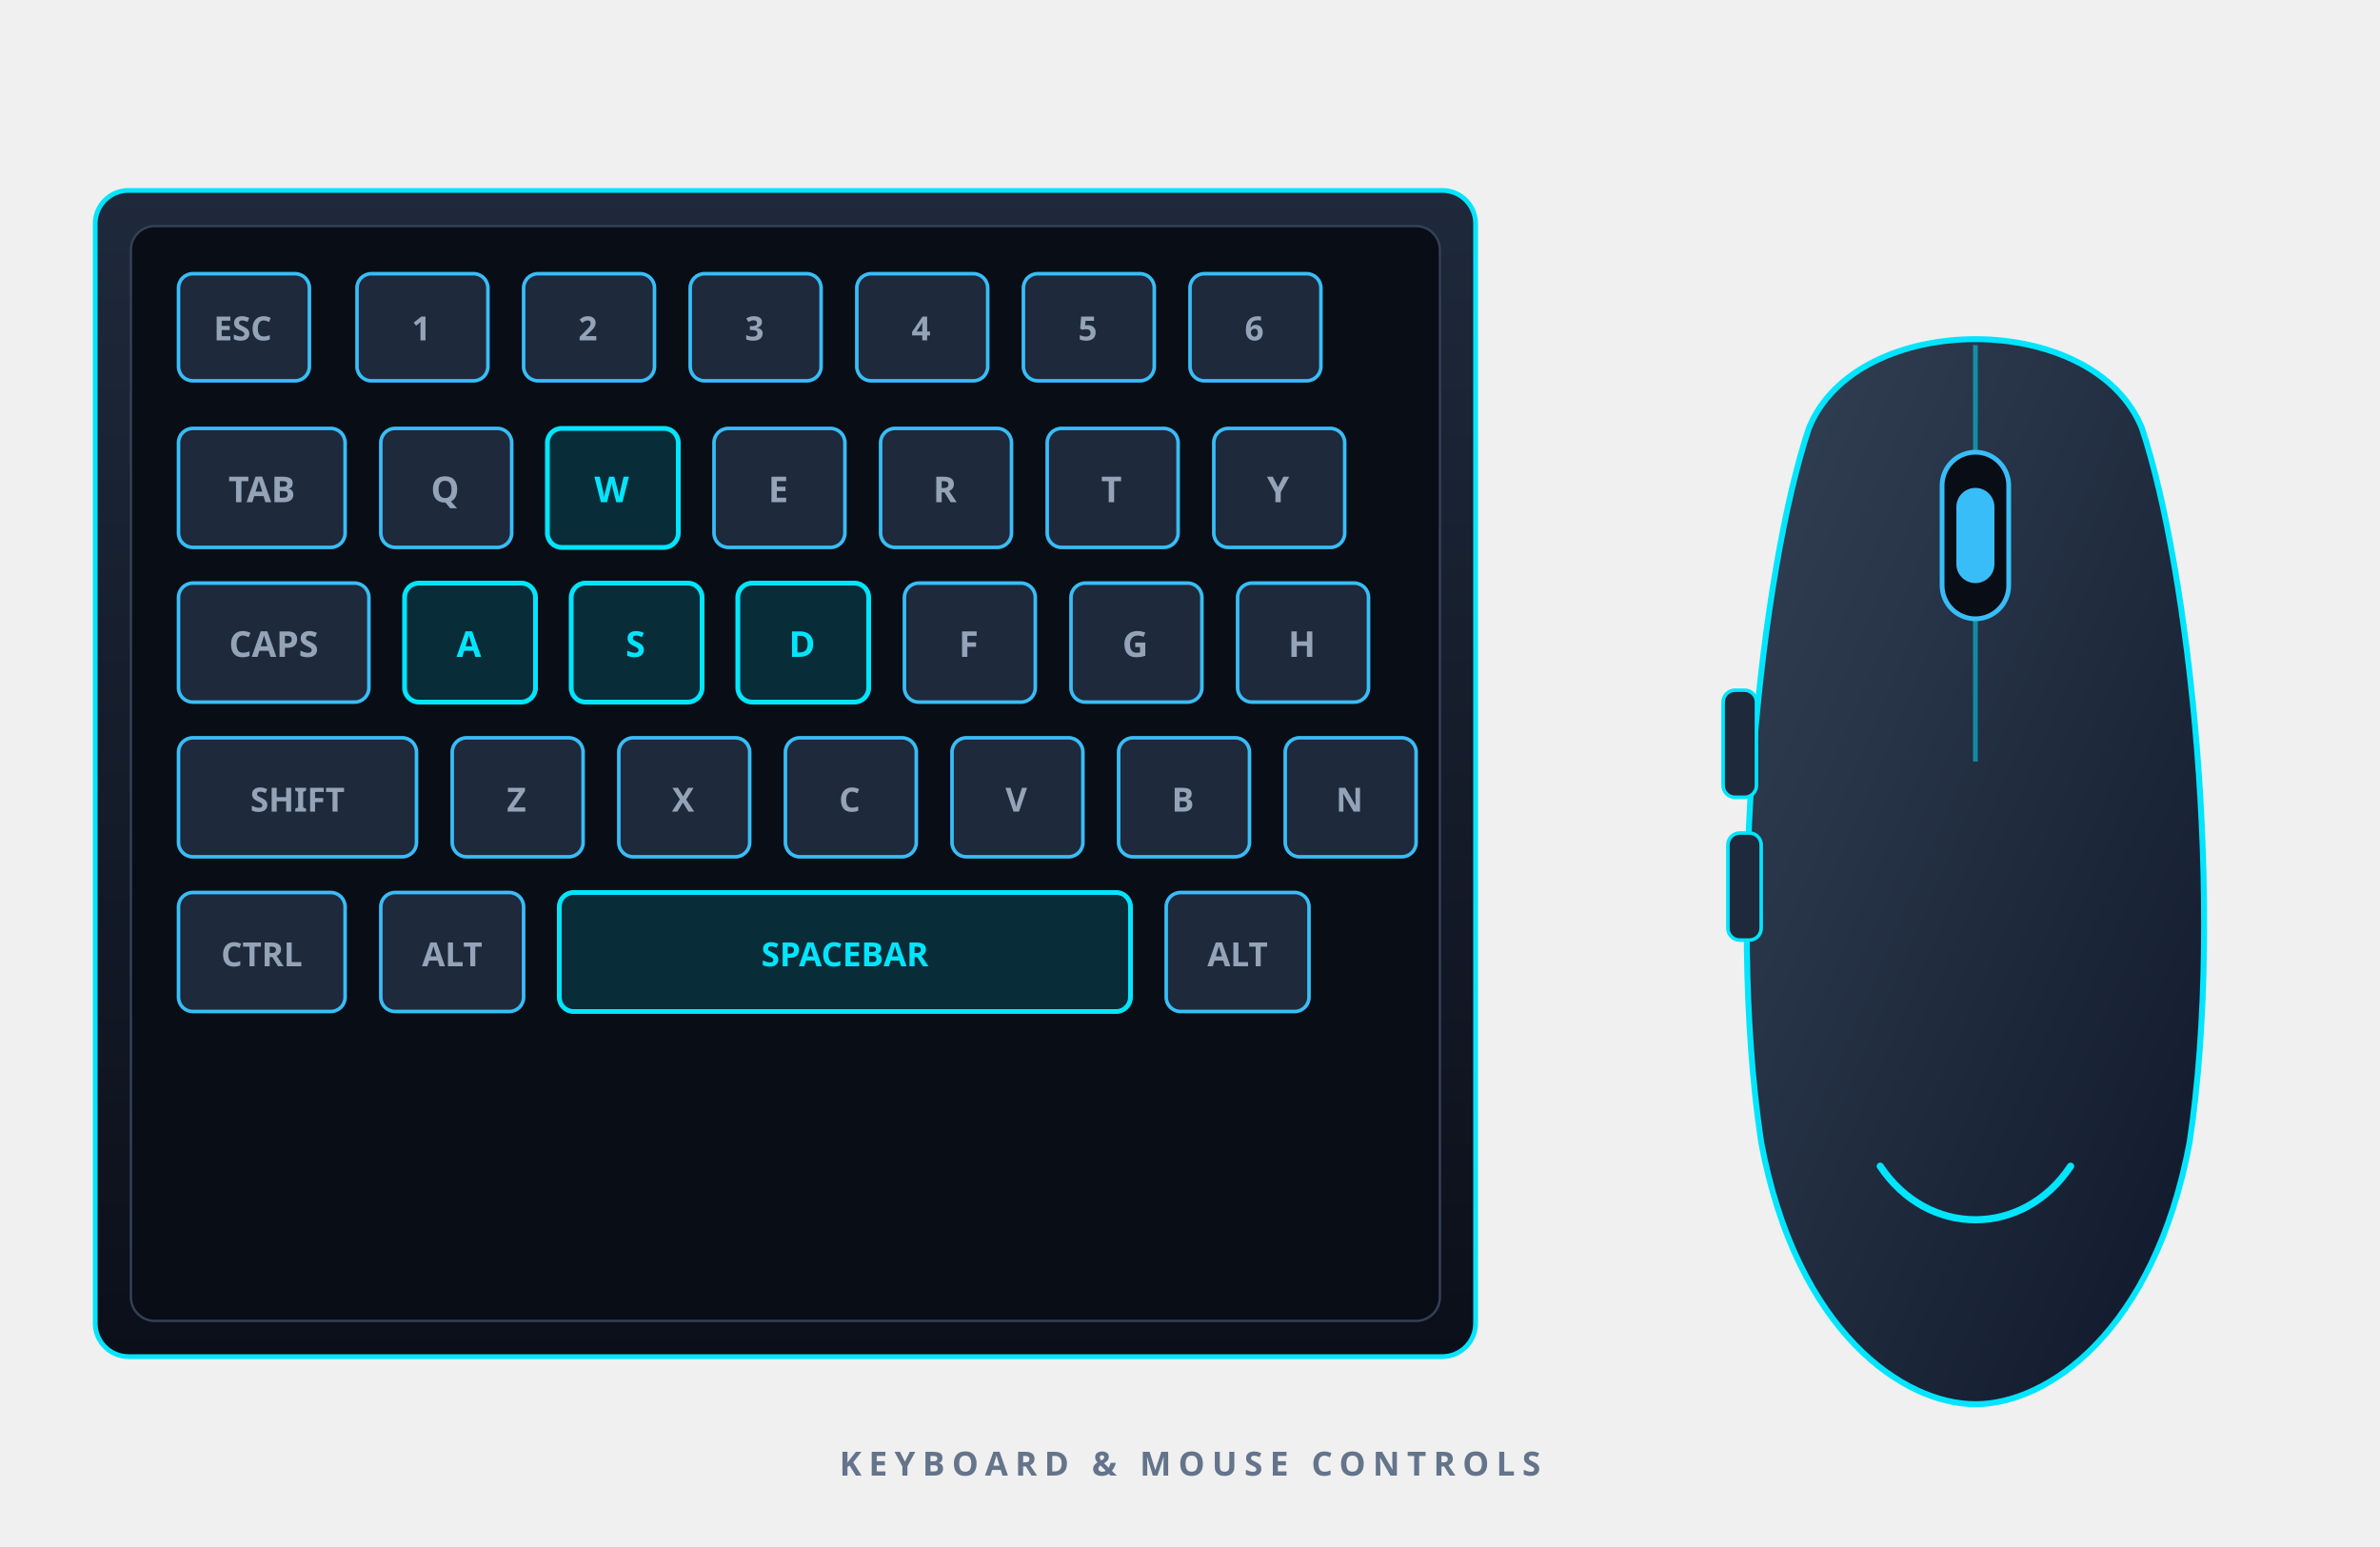
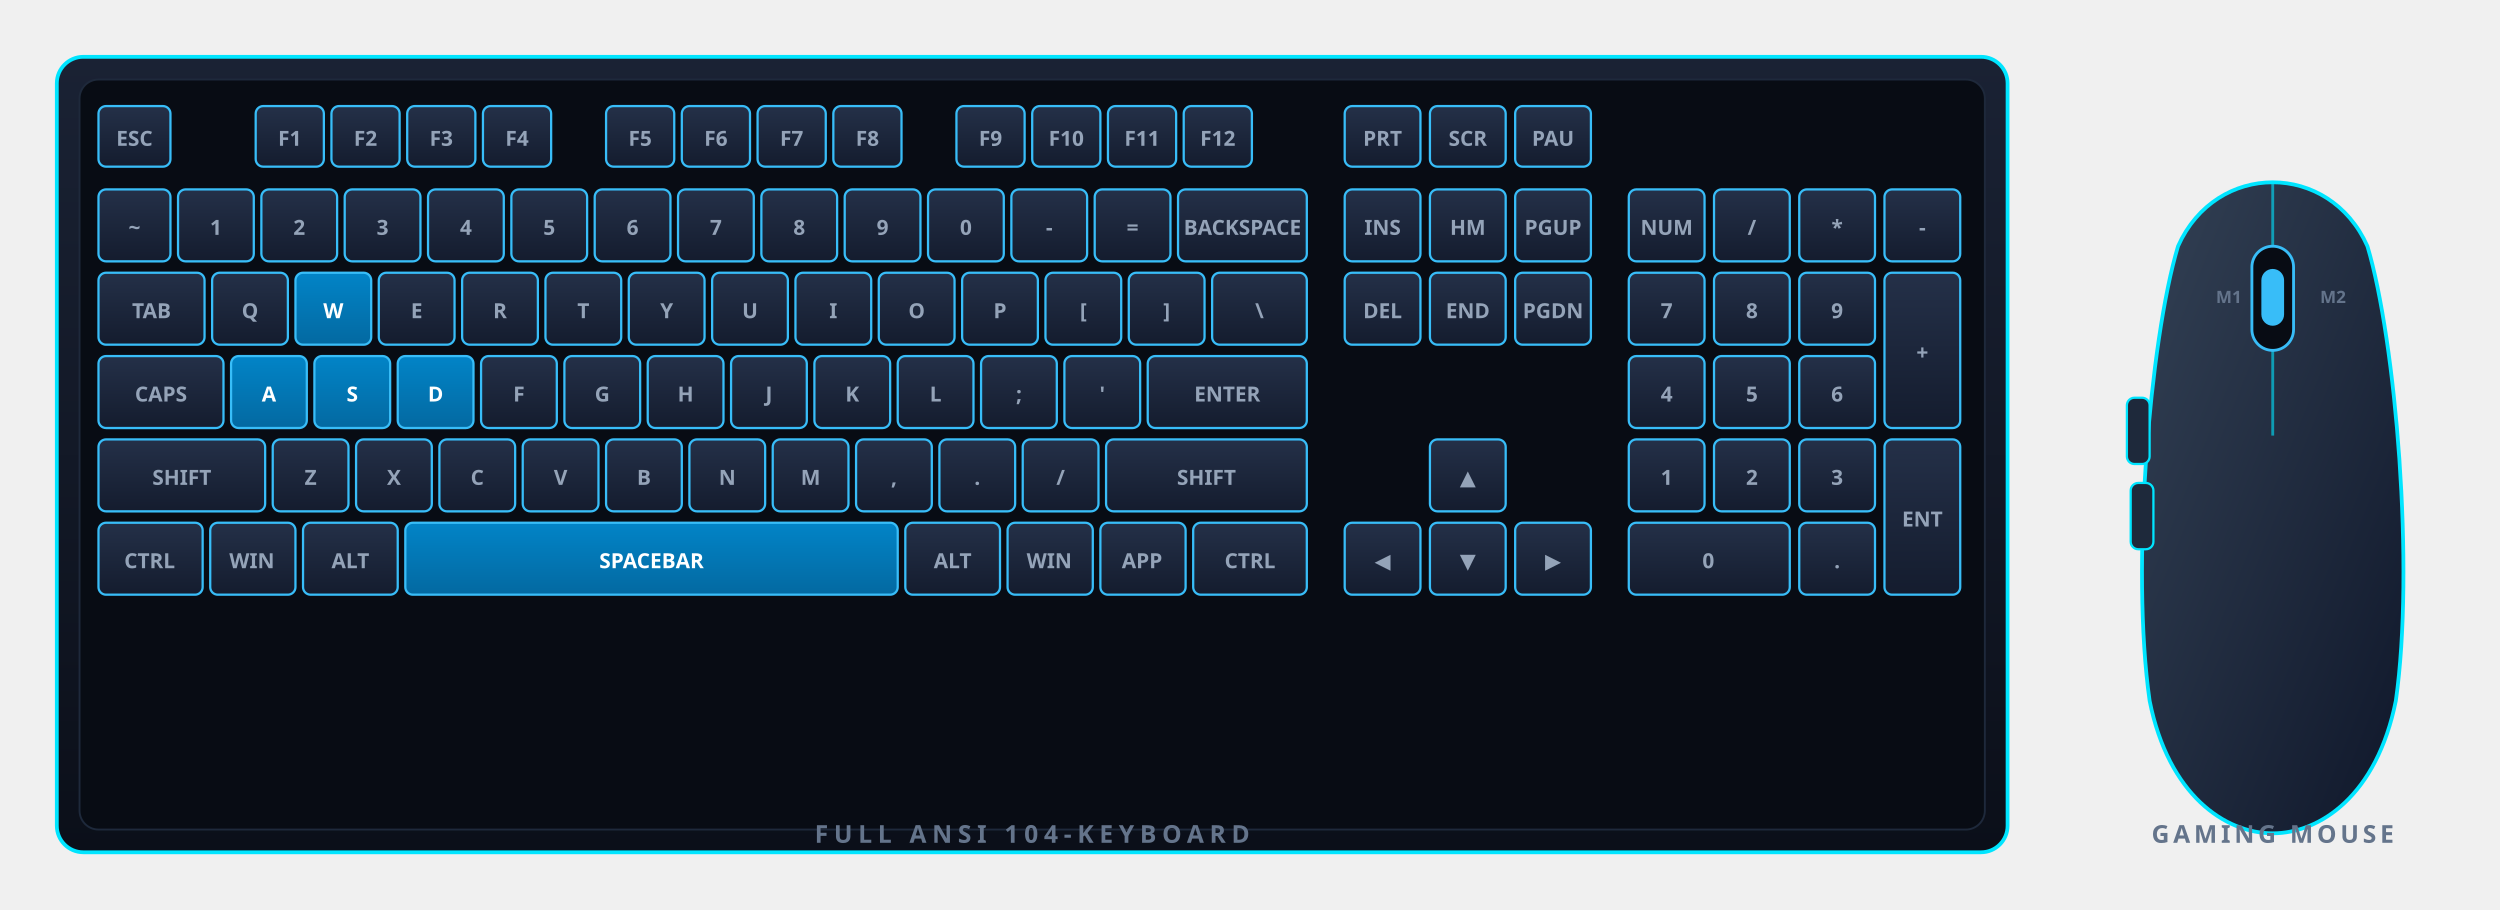
- <svg xmlns="http://www.w3.org/2000/svg" viewBox="0 0 1000 650" width="1000" height="650">
+ <svg xmlns="http://www.w3.org/2000/svg" viewBox="0 0 1320 480" width="1320" height="480">
  <defs>
-     <linearGradient id="chassis-grad" x1="0%" y1="0%" x2="0%" y2="100%">
-       <stop offset="0%" stop-color="#1E293B" />
+     <linearGradient id="kb-chassis" x1="0%" y1="0%" x2="0%" y2="100%">
+       <stop offset="0%" stop-color="#1A2234" />
      <stop offset="100%" stop-color="#0B0F19" />
    </linearGradient>
    <linearGradient id="mouse-grad" x1="0%" y1="0%" x2="100%" y2="100%">
      <stop offset="0%" stop-color="#334155" />
      <stop offset="100%" stop-color="#0F172A" />
    </linearGradient>
-     <filter id="cyan-glow">
-       <feGaussianBlur stdDeviation="6" result="blur" />
-       <feComposite in="SourceGraphic" in2="blur" operator="over" />
-     </filter>
+     <linearGradient id="key-grad" x1="0%" y1="0%" x2="0%" y2="100%">
+       <stop offset="0%" stop-color="#243048" />
+       <stop offset="100%" stop-color="#141C2E" />
+     </linearGradient>
+     <linearGradient id="accent-key-grad" x1="0%" y1="0%" x2="0%" y2="100%">
+       <stop offset="0%" stop-color="#0284C7" />
+       <stop offset="100%" stop-color="#0369A1" />
+     </linearGradient>
  </defs>
-   <rect x="40" y="80" width="580" height="490" rx="14" fill="url(#chassis-grad)" stroke="#00E5FF" stroke-width="2" />
-   <rect x="55" y="95" width="550" height="460" rx="10" fill="#090D16" stroke="#334155" stroke-width="1" />
-   <g fill="#1E293B" stroke="#38BDF8" stroke-width="1.5" rx="6">
-     <rect x="75" y="115" width="55" height="45" rx="6" />
-     <rect x="150" y="115" width="55" height="45" rx="6" />
-     <rect x="220" y="115" width="55" height="45" rx="6" />
-     <rect x="290" y="115" width="55" height="45" rx="6" />
-     <rect x="360" y="115" width="55" height="45" rx="6" />
-     <rect x="430" y="115" width="55" height="45" rx="6" />
-     <rect x="500" y="115" width="55" height="45" rx="6" />
+   <rect x="30" y="30" width="1030" height="420" rx="14" fill="url(#kb-chassis)" stroke="#00E5FF" stroke-width="2" />
+   <rect x="42" y="42" width="1006" height="396" rx="10" fill="#080C14" stroke="#1E293B" stroke-width="1" />
+   <g fill="url(#key-grad)" stroke="#38BDF8" stroke-width="1.2" rx="4">
+     <rect x="52" y="56" width="38" height="32" rx="4" />
+     <rect x="135" y="56" width="36" height="32" rx="4" />
+     <rect x="175" y="56" width="36" height="32" rx="4" />
+     <rect x="215" y="56" width="36" height="32" rx="4" />
+     <rect x="255" y="56" width="36" height="32" rx="4" />
+     <rect x="320" y="56" width="36" height="32" rx="4" />
+     <rect x="360" y="56" width="36" height="32" rx="4" />
+     <rect x="400" y="56" width="36" height="32" rx="4" />
+     <rect x="440" y="56" width="36" height="32" rx="4" />
+     <rect x="505" y="56" width="36" height="32" rx="4" />
+     <rect x="545" y="56" width="36" height="32" rx="4" />
+     <rect x="585" y="56" width="36" height="32" rx="4" />
+     <rect x="625" y="56" width="36" height="32" rx="4" />
+     <rect x="710" y="56" width="40" height="32" rx="4" />
+     <rect x="755" y="56" width="40" height="32" rx="4" />
+     <rect x="800" y="56" width="40" height="32" rx="4" />
+     <rect x="52" y="100" width="38" height="38" rx="4" />
+     <rect x="94" y="100" width="40" height="38" rx="4" />
+     <rect x="138" y="100" width="40" height="38" rx="4" />
+     <rect x="182" y="100" width="40" height="38" rx="4" />
+     <rect x="226" y="100" width="40" height="38" rx="4" />
+     <rect x="270" y="100" width="40" height="38" rx="4" />
+     <rect x="314" y="100" width="40" height="38" rx="4" />
+     <rect x="358" y="100" width="40" height="38" rx="4" />
+     <rect x="402" y="100" width="40" height="38" rx="4" />
+     <rect x="446" y="100" width="40" height="38" rx="4" />
+     <rect x="490" y="100" width="40" height="38" rx="4" />
+     <rect x="534" y="100" width="40" height="38" rx="4" />
+     <rect x="578" y="100" width="40" height="38" rx="4" />
+     <rect x="622" y="100" width="68" height="38" rx="4" />
+     <rect x="710" y="100" width="40" height="38" rx="4" />
+     <rect x="755" y="100" width="40" height="38" rx="4" />
+     <rect x="800" y="100" width="40" height="38" rx="4" />
+     <rect x="860" y="100" width="40" height="38" rx="4" />
+     <rect x="905" y="100" width="40" height="38" rx="4" />
+     <rect x="950" y="100" width="40" height="38" rx="4" />
+     <rect x="995" y="100" width="40" height="38" rx="4" />
+     <rect x="52" y="144" width="56" height="38" rx="4" />
+     <rect x="112" y="144" width="40" height="38" rx="4" />
+     <rect x="156" y="144" width="40" height="38" rx="4" fill="url(#accent-key-grad)" />
+     <rect x="200" y="144" width="40" height="38" rx="4" />
+     <rect x="244" y="144" width="40" height="38" rx="4" />
+     <rect x="288" y="144" width="40" height="38" rx="4" />
+     <rect x="332" y="144" width="40" height="38" rx="4" />
+     <rect x="376" y="144" width="40" height="38" rx="4" />
+     <rect x="420" y="144" width="40" height="38" rx="4" />
+     <rect x="464" y="144" width="40" height="38" rx="4" />
+     <rect x="508" y="144" width="40" height="38" rx="4" />
+     <rect x="552" y="144" width="40" height="38" rx="4" />
+     <rect x="596" y="144" width="40" height="38" rx="4" />
+     <rect x="640" y="144" width="50" height="38" rx="4" />
+     <rect x="710" y="144" width="40" height="38" rx="4" />
+     <rect x="755" y="144" width="40" height="38" rx="4" />
+     <rect x="800" y="144" width="40" height="38" rx="4" />
+     <rect x="860" y="144" width="40" height="38" rx="4" />
+     <rect x="905" y="144" width="40" height="38" rx="4" />
+     <rect x="950" y="144" width="40" height="38" rx="4" />
+     <rect x="995" y="144" width="40" height="82" rx="4" />
+     <rect x="52" y="188" width="66" height="38" rx="4" />
+     <rect x="122" y="188" width="40" height="38" rx="4" fill="url(#accent-key-grad)" />
+     <rect x="166" y="188" width="40" height="38" rx="4" fill="url(#accent-key-grad)" />
+     <rect x="210" y="188" width="40" height="38" rx="4" fill="url(#accent-key-grad)" />
+     <rect x="254" y="188" width="40" height="38" rx="4" />
+     <rect x="298" y="188" width="40" height="38" rx="4" />
+     <rect x="342" y="188" width="40" height="38" rx="4" />
+     <rect x="386" y="188" width="40" height="38" rx="4" />
+     <rect x="430" y="188" width="40" height="38" rx="4" />
+     <rect x="474" y="188" width="40" height="38" rx="4" />
+     <rect x="518" y="188" width="40" height="38" rx="4" />
+     <rect x="562" y="188" width="40" height="38" rx="4" />
+     <rect x="606" y="188" width="84" height="38" rx="4" />
+     <rect x="860" y="188" width="40" height="38" rx="4" />
+     <rect x="905" y="188" width="40" height="38" rx="4" />
+     <rect x="950" y="188" width="40" height="38" rx="4" />
+     <rect x="52" y="232" width="88" height="38" rx="4" />
+     <rect x="144" y="232" width="40" height="38" rx="4" />
+     <rect x="188" y="232" width="40" height="38" rx="4" />
+     <rect x="232" y="232" width="40" height="38" rx="4" />
+     <rect x="276" y="232" width="40" height="38" rx="4" />
+     <rect x="320" y="232" width="40" height="38" rx="4" />
+     <rect x="364" y="232" width="40" height="38" rx="4" />
+     <rect x="408" y="232" width="40" height="38" rx="4" />
+     <rect x="452" y="232" width="40" height="38" rx="4" />
+     <rect x="496" y="232" width="40" height="38" rx="4" />
+     <rect x="540" y="232" width="40" height="38" rx="4" />
+     <rect x="584" y="232" width="106" height="38" rx="4" />
+     <rect x="755" y="232" width="40" height="38" rx="4" />
+     <rect x="860" y="232" width="40" height="38" rx="4" />
+     <rect x="905" y="232" width="40" height="38" rx="4" />
+     <rect x="950" y="232" width="40" height="38" rx="4" />
+     <rect x="995" y="232" width="40" height="82" rx="4" />
+     <rect x="52" y="276" width="55" height="38" rx="4" />
+     <rect x="111" y="276" width="45" height="38" rx="4" />
+     <rect x="160" y="276" width="50" height="38" rx="4" />
+     <rect x="214" y="276" width="260" height="38" rx="4" fill="url(#accent-key-grad)" />
+     <rect x="478" y="276" width="50" height="38" rx="4" />
+     <rect x="532" y="276" width="45" height="38" rx="4" />
+     <rect x="581" y="276" width="45" height="38" rx="4" />
+     <rect x="630" y="276" width="60" height="38" rx="4" />
+     <rect x="710" y="276" width="40" height="38" rx="4" />
+     <rect x="755" y="276" width="40" height="38" rx="4" />
+     <rect x="800" y="276" width="40" height="38" rx="4" />
+     <rect x="860" y="276" width="85" height="38" rx="4" />
+     <rect x="950" y="276" width="40" height="38" rx="4" />
  </g>
-   <g fill="#94A3B8" font-size="14" font-weight="700" font-family="system-ui, sans-serif" text-anchor="middle">
-     <text x="102" y="143">ESC</text>
-     <text x="177" y="143">1</text>
-     <text x="247" y="143">2</text>
-     <text x="317" y="143">3</text>
-     <text x="387" y="143">4</text>
-     <text x="457" y="143">5</text>
-     <text x="527" y="143">6</text>
+   <g fill="#94A3B8" font-size="11" font-weight="700" font-family="system-ui, sans-serif" text-anchor="middle">
+     <text x="71" y="77">ESC</text>
+     <text x="153" y="77">F1</text>
+     <text x="193" y="77">F2</text>
+     <text x="233" y="77">F3</text>
+     <text x="273" y="77">F4</text>
+     <text x="338" y="77">F5</text>
+     <text x="378" y="77">F6</text>
+     <text x="418" y="77">F7</text>
+     <text x="458" y="77">F8</text>
+     <text x="523" y="77">F9</text>
+     <text x="563" y="77">F10</text>
+     <text x="603" y="77">F11</text>
+     <text x="643" y="77">F12</text>
+     <text x="730" y="77">PRT</text>
+     <text x="775" y="77">SCR</text>
+     <text x="820" y="77">PAU</text>
+     <text x="71" y="124">~</text>
+     <text x="114" y="124">1</text>
+     <text x="158" y="124">2</text>
+     <text x="202" y="124">3</text>
+     <text x="246" y="124">4</text>
+     <text x="290" y="124">5</text>
+     <text x="334" y="124">6</text>
+     <text x="378" y="124">7</text>
+     <text x="422" y="124">8</text>
+     <text x="466" y="124">9</text>
+     <text x="510" y="124">0</text>
+     <text x="554" y="124">-</text>
+     <text x="598" y="124">=</text>
+     <text x="656" y="124">BACKSPACE</text>
+     <text x="730" y="124">INS</text>
+     <text x="775" y="124">HM</text>
+     <text x="820" y="124">PGUP</text>
+     <text x="880" y="124">NUM</text>
+     <text x="925" y="124">/</text>
+     <text x="970" y="124">*</text>
+     <text x="1015" y="124">-</text>
+     <text x="80" y="168">TAB</text>
+     <text x="132" y="168">Q</text>
+     <text x="176" y="168" fill="#FFF">W</text>
+     <text x="220" y="168">E</text>
+     <text x="264" y="168">R</text>
+     <text x="308" y="168">T</text>
+     <text x="352" y="168">Y</text>
+     <text x="396" y="168">U</text>
+     <text x="440" y="168">I</text>
+     <text x="484" y="168">O</text>
+     <text x="528" y="168">P</text>
+     <text x="572" y="168">[</text>
+     <text x="616" y="168">]</text>
+     <text x="665" y="168">\</text>
+     <text x="730" y="168">DEL</text>
+     <text x="775" y="168">END</text>
+     <text x="820" y="168">PGDN</text>
+     <text x="880" y="168">7</text>
+     <text x="925" y="168">8</text>
+     <text x="970" y="168">9</text>
+     <text x="1015" y="190">+</text>
+     <text x="85" y="212">CAPS</text>
+     <text x="142" y="212" fill="#FFF">A</text>
+     <text x="186" y="212" fill="#FFF">S</text>
+     <text x="230" y="212" fill="#FFF">D</text>
+     <text x="274" y="212">F</text>
+     <text x="318" y="212">G</text>
+     <text x="362" y="212">H</text>
+     <text x="406" y="212">J</text>
+     <text x="450" y="212">K</text>
+     <text x="494" y="212">L</text>
+     <text x="538" y="212">;</text>
+     <text x="582" y="212">'</text>
+     <text x="648" y="212">ENTER</text>
+     <text x="880" y="212">4</text>
+     <text x="925" y="212">5</text>
+     <text x="970" y="212">6</text>
+     <text x="96" y="256">SHIFT</text>
+     <text x="164" y="256">Z</text>
+     <text x="208" y="256">X</text>
+     <text x="252" y="256">C</text>
+     <text x="296" y="256">V</text>
+     <text x="340" y="256">B</text>
+     <text x="384" y="256">N</text>
+     <text x="428" y="256">M</text>
+     <text x="472" y="256">,</text>
+     <text x="516" y="256">.</text>
+     <text x="560" y="256">/</text>
+     <text x="637" y="256">SHIFT</text>
+     <text x="775" y="256">▲</text>
+     <text x="880" y="256">1</text>
+     <text x="925" y="256">2</text>
+     <text x="970" y="256">3</text>
+     <text x="1015" y="278">ENT</text>
+     <text x="79" y="300">CTRL</text>
+     <text x="133" y="300">WIN</text>
+     <text x="185" y="300">ALT</text>
+     <text x="344" y="300" fill="#FFF">SPACEBAR</text>
+     <text x="503" y="300">ALT</text>
+     <text x="554" y="300">WIN</text>
+     <text x="603" y="300">APP</text>
+     <text x="660" y="300">CTRL</text>
+     <text x="730" y="300">◀</text>
+     <text x="775" y="300">▼</text>
+     <text x="820" y="300">▶</text>
+     <text x="902" y="300">0</text>
+     <text x="970" y="300">.</text>
  </g>
-   <g fill="#1E293B" stroke="#38BDF8" stroke-width="1.5">
-     <rect x="75" y="180" width="70" height="50" rx="6" />
-     <rect x="160" y="180" width="55" height="50" rx="6" />
-     <rect x="230" y="180" width="55" height="50" rx="6" fill="#00E5FF" fill-opacity="0.15" stroke="#00E5FF" stroke-width="2" />
-     <rect x="300" y="180" width="55" height="50" rx="6" />
-     <rect x="370" y="180" width="55" height="50" rx="6" />
-     <rect x="440" y="180" width="55" height="50" rx="6" />
-     <rect x="510" y="180" width="55" height="50" rx="6" />
+   <g transform="translate(1090, 50)">
+     <path d="M 60,80               C 80,35 140,35 160,80               C 175,130 185,250 175,320               C 165,370 135,390 110,390               C 85,390 55,370 45,320               C 35,250 45,130 60,80 Z" fill="url(#mouse-grad)" stroke="#00E5FF" stroke-width="2" />
+     <line x1="110" y1="46" x2="110" y2="180" stroke="#00E5FF" stroke-width="1.5" stroke-opacity="0.6" />
+     <rect x="99" y="80" width="22" height="55" rx="11" fill="#080C14" stroke="#38BDF8" stroke-width="1.5" />
+     <rect x="104" y="92" width="12" height="30" rx="6" fill="#38BDF8" />
+     <rect x="33" y="160" width="12" height="35" rx="4" fill="#1E293B" stroke="#00E5FF" stroke-width="1.2" />
+     <rect x="35" y="205" width="12" height="35" rx="4" fill="#1E293B" stroke="#00E5FF" stroke-width="1.2" />
+     <text x="80" y="110" fill="#64748B" font-size="9" font-family="system-ui, sans-serif" font-weight="700">M1</text>
+     <text x="135" y="110" fill="#64748B" font-size="9" font-family="system-ui, sans-serif" font-weight="700">M2</text>
  </g>
-   <g fill="#94A3B8" font-size="15" font-weight="700" font-family="system-ui, sans-serif" text-anchor="middle">
-     <text x="110" y="211">TAB</text>
-     <text x="187" y="211">Q</text>
-     <text x="257" y="211" fill="#00E5FF">W</text>
-     <text x="327" y="211">E</text>
-     <text x="397" y="211">R</text>
-     <text x="467" y="211">T</text>
-     <text x="537" y="211">Y</text>
-   </g>
-   <g fill="#1E293B" stroke="#38BDF8" stroke-width="1.5">
-     <rect x="75" y="245" width="80" height="50" rx="6" />
-     <rect x="170" y="245" width="55" height="50" rx="6" fill="#00E5FF" fill-opacity="0.15" stroke="#00E5FF" stroke-width="2" />
-     <rect x="240" y="245" width="55" height="50" rx="6" fill="#00E5FF" fill-opacity="0.15" stroke="#00E5FF" stroke-width="2" />
-     <rect x="310" y="245" width="55" height="50" rx="6" fill="#00E5FF" fill-opacity="0.15" stroke="#00E5FF" stroke-width="2" />
-     <rect x="380" y="245" width="55" height="50" rx="6" />
-     <rect x="450" y="245" width="55" height="50" rx="6" />
-     <rect x="520" y="245" width="55" height="50" rx="6" />
-   </g>
-   <g fill="#94A3B8" font-size="15" font-weight="700" font-family="system-ui, sans-serif" text-anchor="middle">
-     <text x="115" y="276">CAPS</text>
-     <text x="197" y="276" fill="#00E5FF">A</text>
-     <text x="267" y="276" fill="#00E5FF">S</text>
-     <text x="337" y="276" fill="#00E5FF">D</text>
-     <text x="407" y="276">F</text>
-     <text x="477" y="276">G</text>
-     <text x="547" y="276">H</text>
-   </g>
-   <g fill="#1E293B" stroke="#38BDF8" stroke-width="1.5">
-     <rect x="75" y="310" width="100" height="50" rx="6" />
-     <rect x="190" y="310" width="55" height="50" rx="6" />
-     <rect x="260" y="310" width="55" height="50" rx="6" />
-     <rect x="330" y="310" width="55" height="50" rx="6" />
-     <rect x="400" y="310" width="55" height="50" rx="6" />
-     <rect x="470" y="310" width="55" height="50" rx="6" />
-     <rect x="540" y="310" width="55" height="50" rx="6" />
-   </g>
-   <g fill="#94A3B8" font-size="14" font-weight="700" font-family="system-ui, sans-serif" text-anchor="middle">
-     <text x="125" y="341">SHIFT</text>
-     <text x="217" y="341">Z</text>
-     <text x="287" y="341">X</text>
-     <text x="357" y="341">C</text>
-     <text x="427" y="341">V</text>
-     <text x="497" y="341">B</text>
-     <text x="567" y="341">N</text>
-   </g>
-   <g fill="#1E293B" stroke="#38BDF8" stroke-width="1.5">
-     <rect x="75" y="375" width="70" height="50" rx="6" />
-     <rect x="160" y="375" width="60" height="50" rx="6" />
-     <rect x="235" y="375" width="240" height="50" rx="6" fill="#00E5FF" fill-opacity="0.15" stroke="#00E5FF" stroke-width="2" />
-     <rect x="490" y="375" width="60" height="50" rx="6" />
-   </g>
-   <g fill="#94A3B8" font-size="14" font-weight="700" font-family="system-ui, sans-serif" text-anchor="middle">
-     <text x="110" y="406">CTRL</text>
-     <text x="190" y="406">ALT</text>
-     <text x="355" y="406" fill="#00E5FF">SPACEBAR</text>
-     <text x="520" y="406">ALT</text>
-   </g>
-   <g transform="translate(680, 80)">
-     <path d="M 80,100               C 100,50 200,50 220,100               C 240,160 255,300 240,400               C 225,480 180,510 150,510               C 120,510 75,480 60,400               C 45,300 60,160 80,100 Z" fill="url(#mouse-grad)" stroke="#00E5FF" stroke-width="2.5" />
-     <line x1="150" y1="65" x2="150" y2="240" stroke="#00E5FF" stroke-width="2" stroke-opacity="0.5" />
-     <rect x="136" y="110" width="28" height="70" rx="14" fill="#090D16" stroke="#38BDF8" stroke-width="2" />
-     <rect x="142" y="125" width="16" height="40" rx="8" fill="#38BDF8" />
-     <rect x="44" y="210" width="14" height="45" rx="5" fill="#1E293B" stroke="#00E5FF" stroke-width="1.5" />
-     <rect x="46" y="270" width="14" height="45" rx="5" fill="#1E293B" stroke="#00E5FF" stroke-width="1.5" />
-     <path d="M 110,410 C 130,440 170,440 190,410" fill="none" stroke="#00E5FF" stroke-width="3" stroke-linecap="round" />
-   </g>
-   <text x="500" y="620" fill="#64748B" font-size="14" font-family="system-ui, sans-serif" font-weight="600" text-anchor="middle" letter-spacing="3">KEYBOARD &amp; MOUSE CONTROLS</text>
+   <text x="545" y="445" fill="#64748B" font-size="13" font-family="system-ui, sans-serif" font-weight="700" text-anchor="middle" letter-spacing="3">FULL ANSI 104-KEYBOARD</text>
+   <text x="1200" y="445" fill="#64748B" font-size="13" font-family="system-ui, sans-serif" font-weight="700" text-anchor="middle" letter-spacing="2">GAMING MOUSE</text>
</svg>
